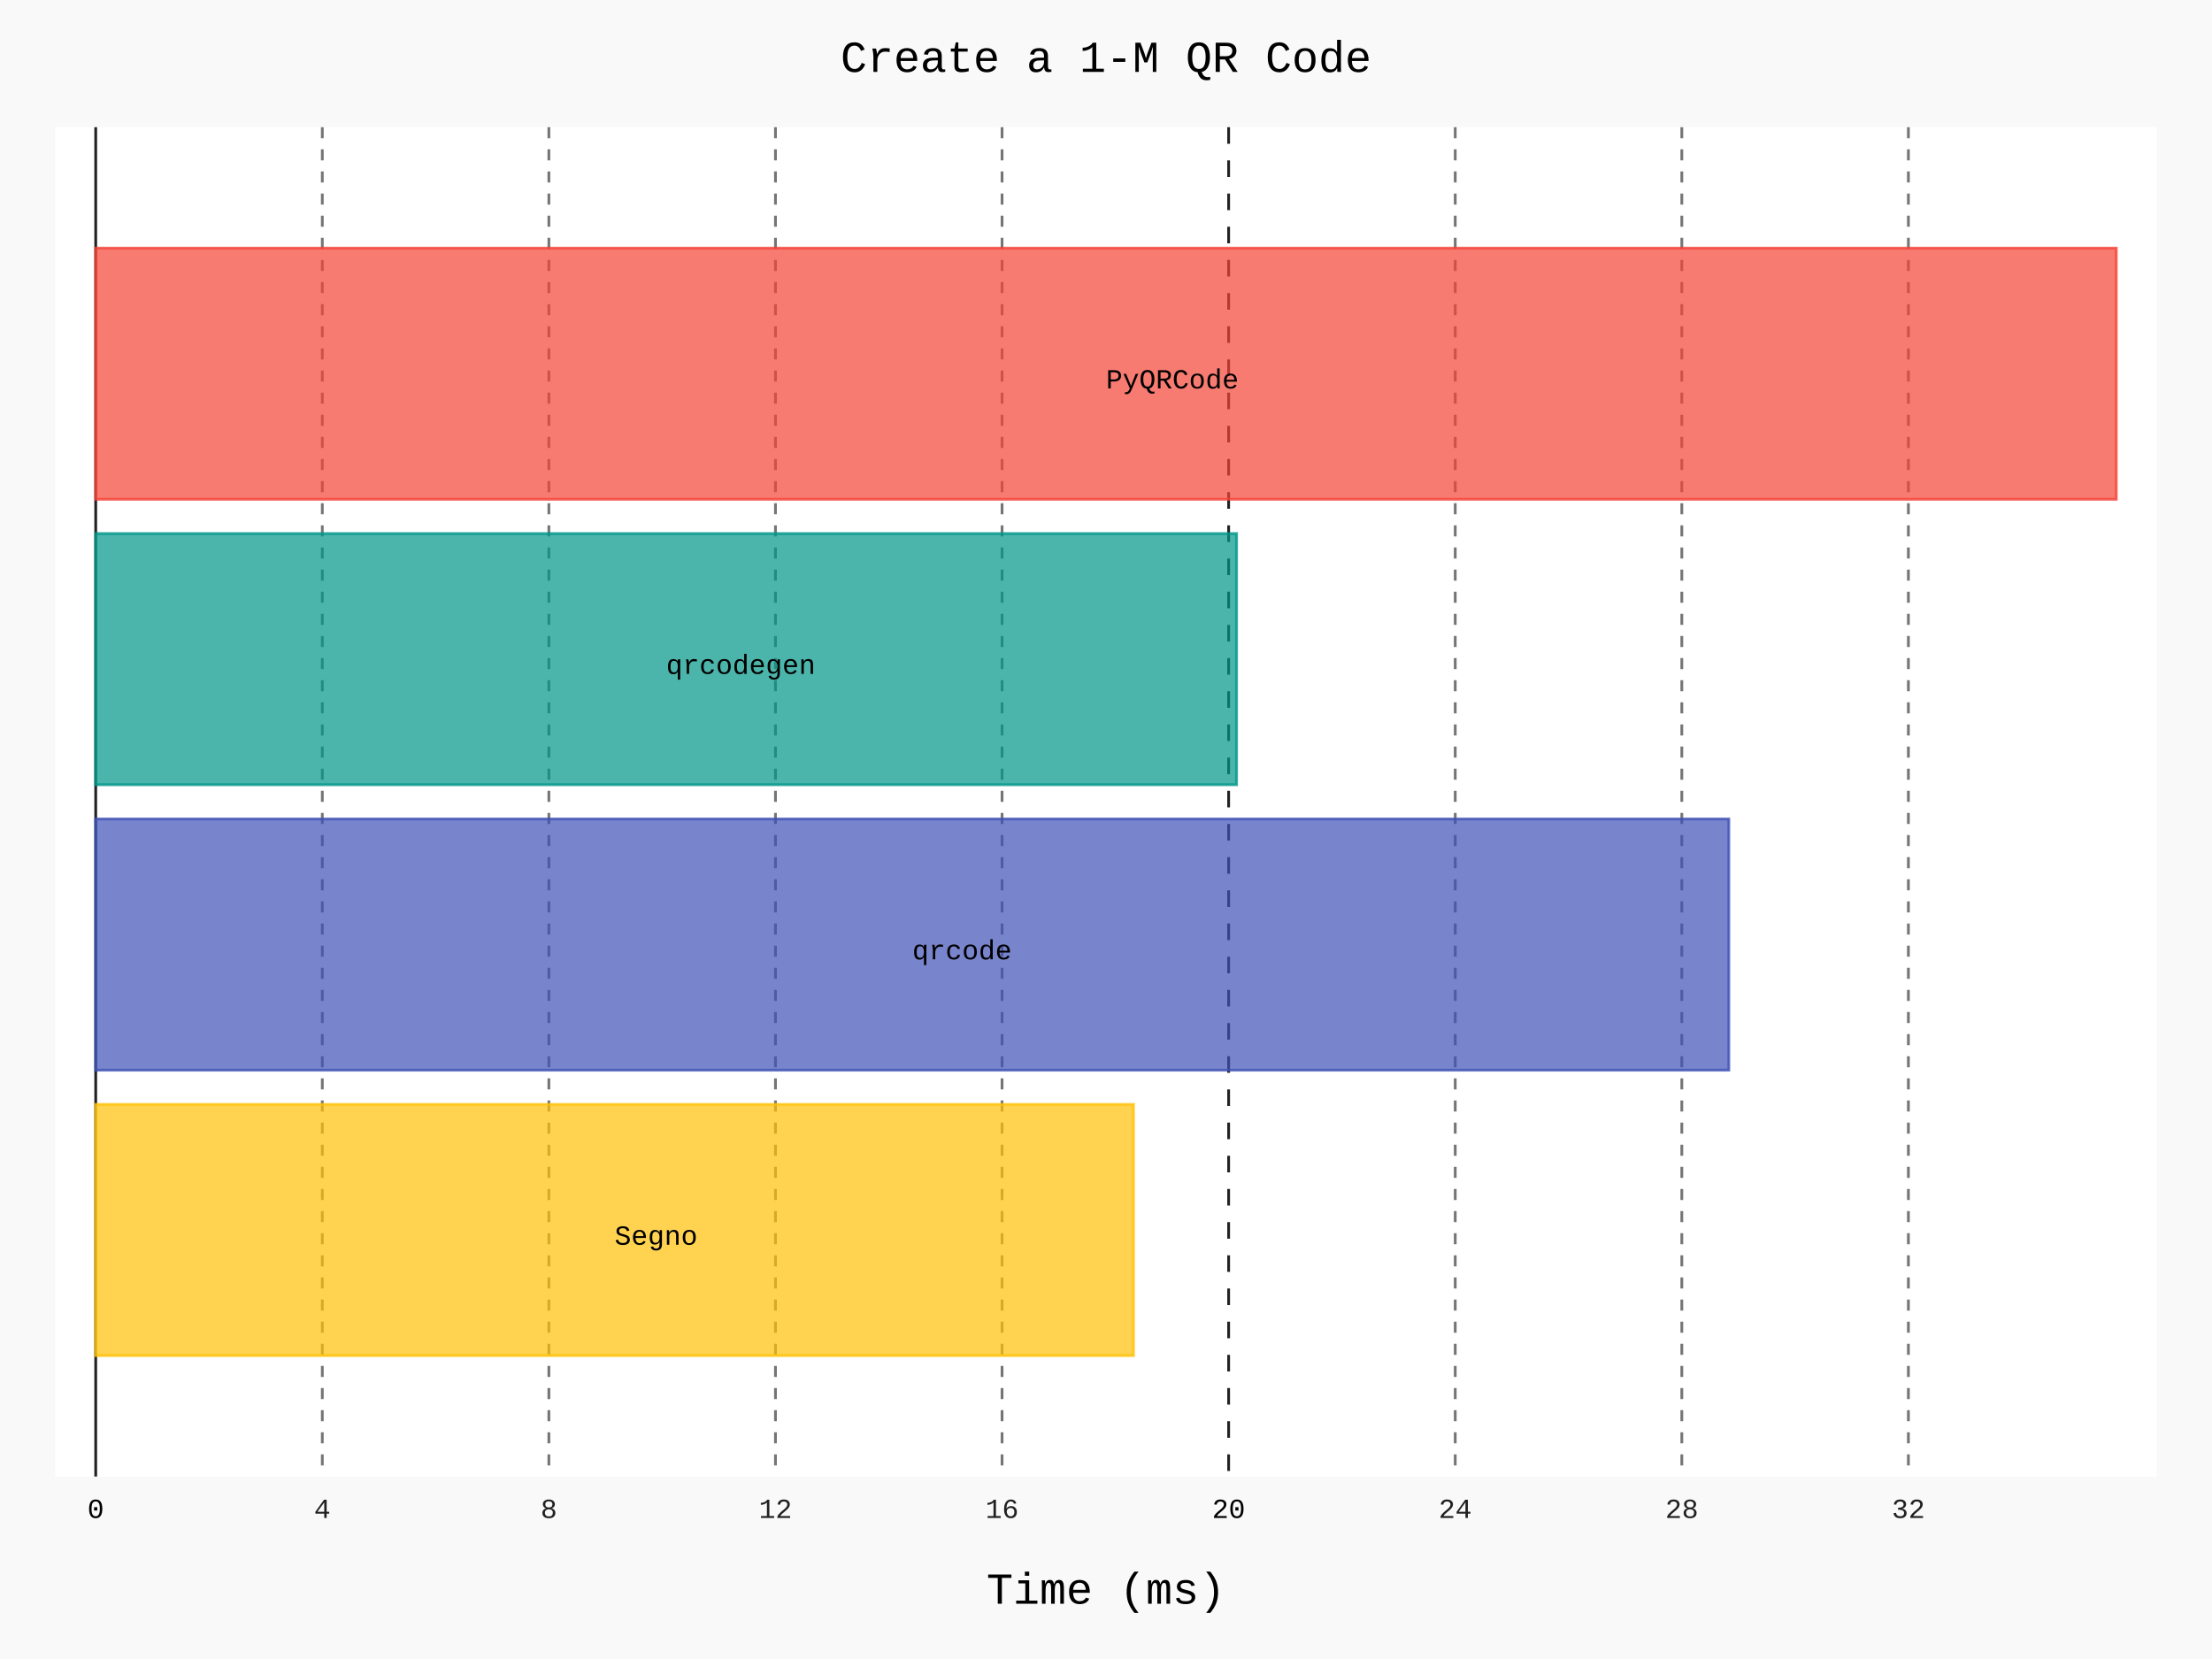
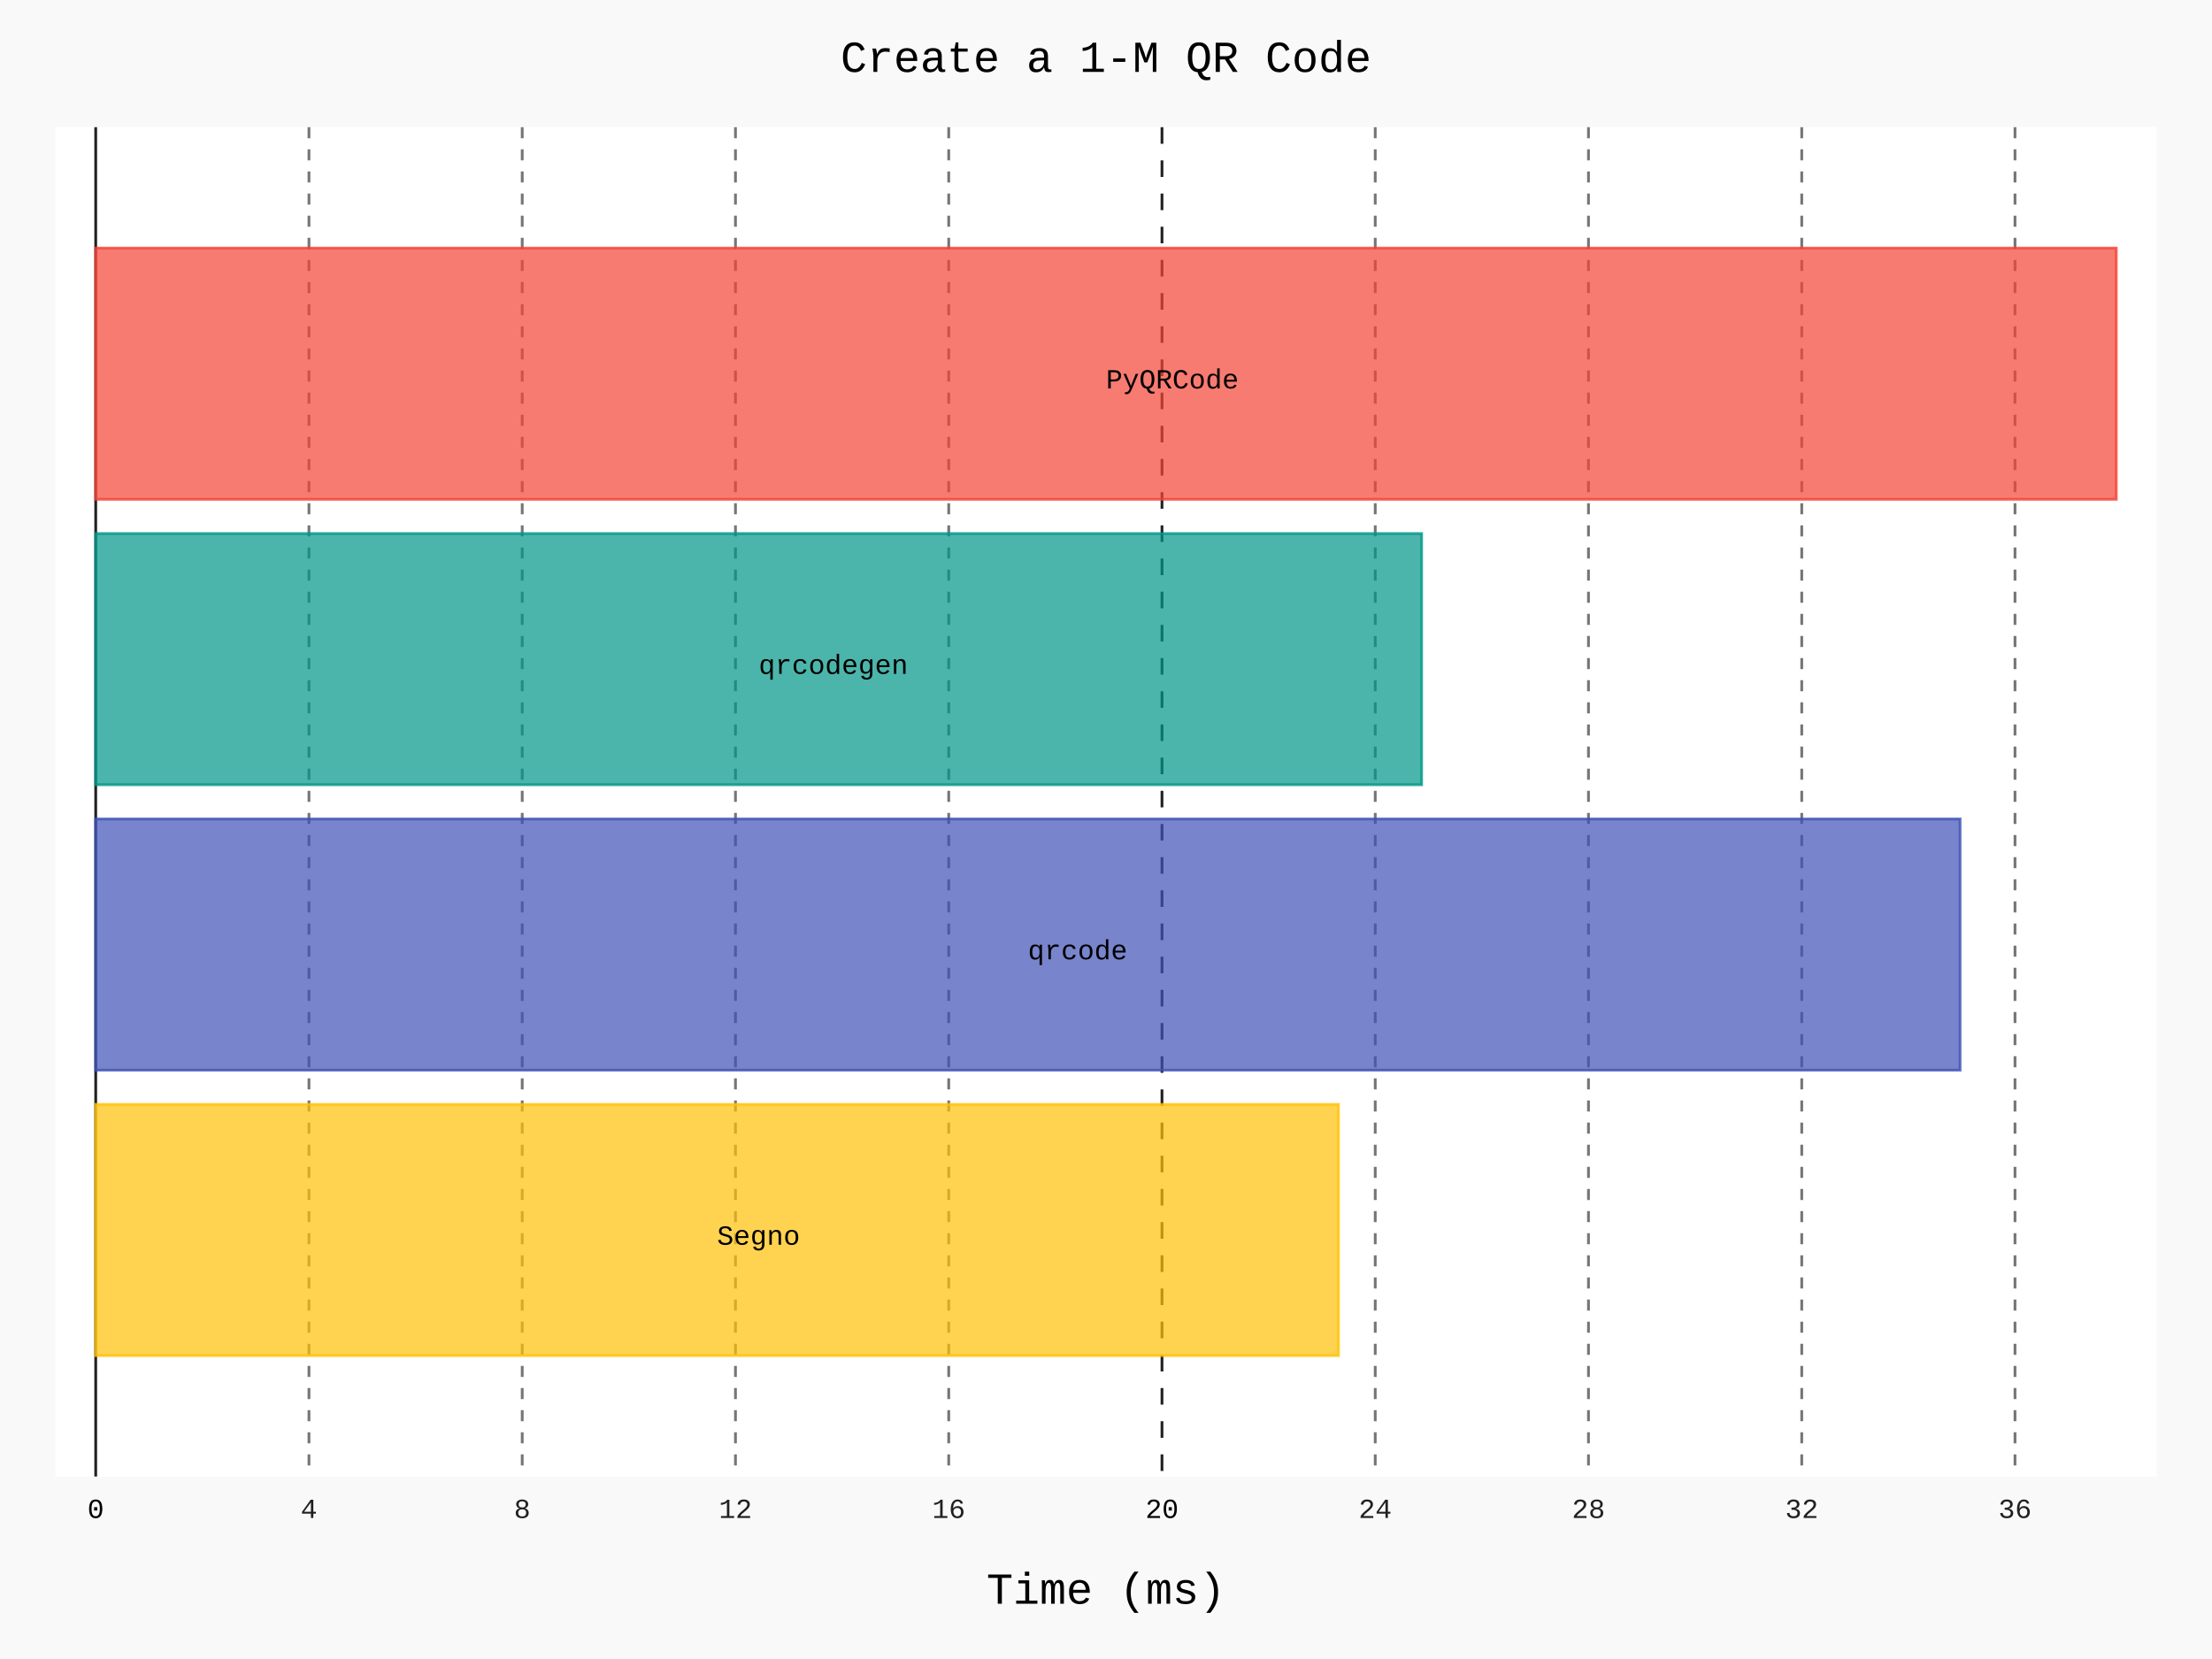
- <svg xmlns="http://www.w3.org/2000/svg" id="chart-17ce898f-5119-4cd1-a8d6-bddfa44da834" class="pygal-chart" viewBox="0 0 800 600">
+ <svg xmlns="http://www.w3.org/2000/svg" id="chart-4c2a6b83-2c9f-46af-b965-ae0b37baf10b" class="pygal-chart" viewBox="0 0 800 600">
  <defs>
-     <style type="text/css">#chart-17ce898f-5119-4cd1-a8d6-bddfa44da834{-webkit-user-select:none;-webkit-font-smoothing:antialiased;font-family:Consolas,"Liberation Mono",Menlo,Courier,monospace}#chart-17ce898f-5119-4cd1-a8d6-bddfa44da834 .title{font-family:Consolas,"Liberation Mono",Menlo,Courier,monospace;font-size:16px}#chart-17ce898f-5119-4cd1-a8d6-bddfa44da834 .legends .legend text{font-family:Consolas,"Liberation Mono",Menlo,Courier,monospace;font-size:14px}#chart-17ce898f-5119-4cd1-a8d6-bddfa44da834 .axis text{font-family:Consolas,"Liberation Mono",Menlo,Courier,monospace;font-size:10px}#chart-17ce898f-5119-4cd1-a8d6-bddfa44da834 .axis text.major{font-family:Consolas,"Liberation Mono",Menlo,Courier,monospace;font-size:10px}#chart-17ce898f-5119-4cd1-a8d6-bddfa44da834 .text-overlay text.value{font-family:Consolas,"Liberation Mono",Menlo,Courier,monospace;font-size:16px}#chart-17ce898f-5119-4cd1-a8d6-bddfa44da834 .text-overlay text.label{font-family:Consolas,"Liberation Mono",Menlo,Courier,monospace;font-size:10px}#chart-17ce898f-5119-4cd1-a8d6-bddfa44da834 .tooltip{font-family:Consolas,"Liberation Mono",Menlo,Courier,monospace;font-size:14px}#chart-17ce898f-5119-4cd1-a8d6-bddfa44da834 text.no_data{font-family:Consolas,"Liberation Mono",Menlo,Courier,monospace;font-size:64px}
- #chart-17ce898f-5119-4cd1-a8d6-bddfa44da834{background-color:rgba(249,249,249,1)}#chart-17ce898f-5119-4cd1-a8d6-bddfa44da834 path,#chart-17ce898f-5119-4cd1-a8d6-bddfa44da834 line,#chart-17ce898f-5119-4cd1-a8d6-bddfa44da834 rect,#chart-17ce898f-5119-4cd1-a8d6-bddfa44da834 circle{-webkit-transition:150ms;-moz-transition:150ms;transition:150ms}#chart-17ce898f-5119-4cd1-a8d6-bddfa44da834 .graph &gt; .background{fill:rgba(249,249,249,1)}#chart-17ce898f-5119-4cd1-a8d6-bddfa44da834 .plot &gt; .background{fill:rgba(255,255,255,1)}#chart-17ce898f-5119-4cd1-a8d6-bddfa44da834 .graph{fill:rgba(0,0,0,.87)}#chart-17ce898f-5119-4cd1-a8d6-bddfa44da834 text.no_data{fill:rgba(0,0,0,1)}#chart-17ce898f-5119-4cd1-a8d6-bddfa44da834 .title{fill:rgba(0,0,0,1)}#chart-17ce898f-5119-4cd1-a8d6-bddfa44da834 .legends .legend text{fill:rgba(0,0,0,.87)}#chart-17ce898f-5119-4cd1-a8d6-bddfa44da834 .legends .legend:hover text{fill:rgba(0,0,0,1)}#chart-17ce898f-5119-4cd1-a8d6-bddfa44da834 .axis .line{stroke:rgba(0,0,0,1)}#chart-17ce898f-5119-4cd1-a8d6-bddfa44da834 .axis .guide.line{stroke:rgba(0,0,0,.54)}#chart-17ce898f-5119-4cd1-a8d6-bddfa44da834 .axis .major.line{stroke:rgba(0,0,0,.87)}#chart-17ce898f-5119-4cd1-a8d6-bddfa44da834 .axis text.major{fill:rgba(0,0,0,1)}#chart-17ce898f-5119-4cd1-a8d6-bddfa44da834 .axis.y .guides:hover .guide.line,#chart-17ce898f-5119-4cd1-a8d6-bddfa44da834 .line-graph .axis.x .guides:hover .guide.line,#chart-17ce898f-5119-4cd1-a8d6-bddfa44da834 .stackedline-graph .axis.x .guides:hover .guide.line,#chart-17ce898f-5119-4cd1-a8d6-bddfa44da834 .xy-graph .axis.x .guides:hover .guide.line{stroke:rgba(0,0,0,1)}#chart-17ce898f-5119-4cd1-a8d6-bddfa44da834 .axis .guides:hover text{fill:rgba(0,0,0,1)}#chart-17ce898f-5119-4cd1-a8d6-bddfa44da834 .reactive{fill-opacity:.7;stroke-opacity:.8}#chart-17ce898f-5119-4cd1-a8d6-bddfa44da834 .ci{stroke:rgba(0,0,0,.87)}#chart-17ce898f-5119-4cd1-a8d6-bddfa44da834 .reactive.active,#chart-17ce898f-5119-4cd1-a8d6-bddfa44da834 .active .reactive{fill-opacity:.8;stroke-opacity:.9;stroke-width:4}#chart-17ce898f-5119-4cd1-a8d6-bddfa44da834 .ci .reactive.active{stroke-width:1.5}#chart-17ce898f-5119-4cd1-a8d6-bddfa44da834 .series text{fill:rgba(0,0,0,1)}#chart-17ce898f-5119-4cd1-a8d6-bddfa44da834 .tooltip rect{fill:rgba(255,255,255,1);stroke:rgba(0,0,0,1);-webkit-transition:opacity 150ms;-moz-transition:opacity 150ms;transition:opacity 150ms}#chart-17ce898f-5119-4cd1-a8d6-bddfa44da834 .tooltip .label{fill:rgba(0,0,0,.87)}#chart-17ce898f-5119-4cd1-a8d6-bddfa44da834 .tooltip .label{fill:rgba(0,0,0,.87)}#chart-17ce898f-5119-4cd1-a8d6-bddfa44da834 .tooltip .legend{font-size:.8em;fill:rgba(0,0,0,.54)}#chart-17ce898f-5119-4cd1-a8d6-bddfa44da834 .tooltip .x_label{font-size:.6em;fill:rgba(0,0,0,1)}#chart-17ce898f-5119-4cd1-a8d6-bddfa44da834 .tooltip .xlink{font-size:.5em;text-decoration:underline}#chart-17ce898f-5119-4cd1-a8d6-bddfa44da834 .tooltip .value{font-size:1.5em}#chart-17ce898f-5119-4cd1-a8d6-bddfa44da834 .bound{font-size:.5em}#chart-17ce898f-5119-4cd1-a8d6-bddfa44da834 .max-value{font-size:.75em;fill:rgba(0,0,0,.54)}#chart-17ce898f-5119-4cd1-a8d6-bddfa44da834 .map-element{fill:rgba(255,255,255,1);stroke:rgba(0,0,0,.54) !important}#chart-17ce898f-5119-4cd1-a8d6-bddfa44da834 .map-element .reactive{fill-opacity:inherit;stroke-opacity:inherit}#chart-17ce898f-5119-4cd1-a8d6-bddfa44da834 .color-0,#chart-17ce898f-5119-4cd1-a8d6-bddfa44da834 .color-0 a:visited{stroke:#F44336;fill:#F44336}#chart-17ce898f-5119-4cd1-a8d6-bddfa44da834 .color-1,#chart-17ce898f-5119-4cd1-a8d6-bddfa44da834 .color-1 a:visited{stroke:#3F51B5;fill:#3F51B5}#chart-17ce898f-5119-4cd1-a8d6-bddfa44da834 .color-2,#chart-17ce898f-5119-4cd1-a8d6-bddfa44da834 .color-2 a:visited{stroke:#009688;fill:#009688}#chart-17ce898f-5119-4cd1-a8d6-bddfa44da834 .color-3,#chart-17ce898f-5119-4cd1-a8d6-bddfa44da834 .color-3 a:visited{stroke:#FFC107;fill:#FFC107}#chart-17ce898f-5119-4cd1-a8d6-bddfa44da834 .text-overlay .color-0 text{fill:black}#chart-17ce898f-5119-4cd1-a8d6-bddfa44da834 .text-overlay .color-1 text{fill:black}#chart-17ce898f-5119-4cd1-a8d6-bddfa44da834 .text-overlay .color-2 text{fill:black}#chart-17ce898f-5119-4cd1-a8d6-bddfa44da834 .text-overlay .color-3 text{fill:black}
- #chart-17ce898f-5119-4cd1-a8d6-bddfa44da834 text.no_data{text-anchor:middle}#chart-17ce898f-5119-4cd1-a8d6-bddfa44da834 .guide.line{fill:none}#chart-17ce898f-5119-4cd1-a8d6-bddfa44da834 .centered{text-anchor:middle}#chart-17ce898f-5119-4cd1-a8d6-bddfa44da834 .title{text-anchor:middle}#chart-17ce898f-5119-4cd1-a8d6-bddfa44da834 .legends .legend text{fill-opacity:1}#chart-17ce898f-5119-4cd1-a8d6-bddfa44da834 .axis.x text{text-anchor:middle}#chart-17ce898f-5119-4cd1-a8d6-bddfa44da834 .axis.x:not(.web) text[transform]{text-anchor:start}#chart-17ce898f-5119-4cd1-a8d6-bddfa44da834 .axis.x:not(.web) text[transform].backwards{text-anchor:end}#chart-17ce898f-5119-4cd1-a8d6-bddfa44da834 .axis.y text{text-anchor:end}#chart-17ce898f-5119-4cd1-a8d6-bddfa44da834 .axis.y text[transform].backwards{text-anchor:start}#chart-17ce898f-5119-4cd1-a8d6-bddfa44da834 .axis.y2 text{text-anchor:start}#chart-17ce898f-5119-4cd1-a8d6-bddfa44da834 .axis.y2 text[transform].backwards{text-anchor:end}#chart-17ce898f-5119-4cd1-a8d6-bddfa44da834 .axis .guide.line{stroke-dasharray:4,4}#chart-17ce898f-5119-4cd1-a8d6-bddfa44da834 .axis .major.guide.line{stroke-dasharray:6,6}#chart-17ce898f-5119-4cd1-a8d6-bddfa44da834 .horizontal .axis.y .guide.line,#chart-17ce898f-5119-4cd1-a8d6-bddfa44da834 .horizontal .axis.y2 .guide.line,#chart-17ce898f-5119-4cd1-a8d6-bddfa44da834 .vertical .axis.x .guide.line{opacity:0}#chart-17ce898f-5119-4cd1-a8d6-bddfa44da834 .horizontal .axis.always_show .guide.line,#chart-17ce898f-5119-4cd1-a8d6-bddfa44da834 .vertical .axis.always_show .guide.line{opacity:1 !important}#chart-17ce898f-5119-4cd1-a8d6-bddfa44da834 .axis.y .guides:hover .guide.line,#chart-17ce898f-5119-4cd1-a8d6-bddfa44da834 .axis.y2 .guides:hover .guide.line,#chart-17ce898f-5119-4cd1-a8d6-bddfa44da834 .axis.x .guides:hover .guide.line{opacity:1}#chart-17ce898f-5119-4cd1-a8d6-bddfa44da834 .axis .guides:hover text{opacity:1}#chart-17ce898f-5119-4cd1-a8d6-bddfa44da834 .nofill{fill:none}#chart-17ce898f-5119-4cd1-a8d6-bddfa44da834 .subtle-fill{fill-opacity:.2}#chart-17ce898f-5119-4cd1-a8d6-bddfa44da834 .dot{stroke-width:1px;fill-opacity:1}#chart-17ce898f-5119-4cd1-a8d6-bddfa44da834 .dot.active{stroke-width:5px}#chart-17ce898f-5119-4cd1-a8d6-bddfa44da834 .dot.negative{fill:transparent}#chart-17ce898f-5119-4cd1-a8d6-bddfa44da834 text,#chart-17ce898f-5119-4cd1-a8d6-bddfa44da834 tspan{stroke:none !important}#chart-17ce898f-5119-4cd1-a8d6-bddfa44da834 .series text.active{opacity:1}#chart-17ce898f-5119-4cd1-a8d6-bddfa44da834 .tooltip rect{fill-opacity:.95;stroke-width:.5}#chart-17ce898f-5119-4cd1-a8d6-bddfa44da834 .tooltip text{fill-opacity:1}#chart-17ce898f-5119-4cd1-a8d6-bddfa44da834 .showable{visibility:hidden}#chart-17ce898f-5119-4cd1-a8d6-bddfa44da834 .showable.shown{visibility:visible}#chart-17ce898f-5119-4cd1-a8d6-bddfa44da834 .gauge-background{fill:rgba(229,229,229,1);stroke:none}#chart-17ce898f-5119-4cd1-a8d6-bddfa44da834 .bg-lines{stroke:rgba(249,249,249,1);stroke-width:2px}</style>
+     <style type="text/css">#chart-4c2a6b83-2c9f-46af-b965-ae0b37baf10b{-webkit-user-select:none;-webkit-font-smoothing:antialiased;font-family:Consolas,"Liberation Mono",Menlo,Courier,monospace}#chart-4c2a6b83-2c9f-46af-b965-ae0b37baf10b .title{font-family:Consolas,"Liberation Mono",Menlo,Courier,monospace;font-size:16px}#chart-4c2a6b83-2c9f-46af-b965-ae0b37baf10b .legends .legend text{font-family:Consolas,"Liberation Mono",Menlo,Courier,monospace;font-size:14px}#chart-4c2a6b83-2c9f-46af-b965-ae0b37baf10b .axis text{font-family:Consolas,"Liberation Mono",Menlo,Courier,monospace;font-size:10px}#chart-4c2a6b83-2c9f-46af-b965-ae0b37baf10b .axis text.major{font-family:Consolas,"Liberation Mono",Menlo,Courier,monospace;font-size:10px}#chart-4c2a6b83-2c9f-46af-b965-ae0b37baf10b .text-overlay text.value{font-family:Consolas,"Liberation Mono",Menlo,Courier,monospace;font-size:16px}#chart-4c2a6b83-2c9f-46af-b965-ae0b37baf10b .text-overlay text.label{font-family:Consolas,"Liberation Mono",Menlo,Courier,monospace;font-size:10px}#chart-4c2a6b83-2c9f-46af-b965-ae0b37baf10b .tooltip{font-family:Consolas,"Liberation Mono",Menlo,Courier,monospace;font-size:14px}#chart-4c2a6b83-2c9f-46af-b965-ae0b37baf10b text.no_data{font-family:Consolas,"Liberation Mono",Menlo,Courier,monospace;font-size:64px}
+ #chart-4c2a6b83-2c9f-46af-b965-ae0b37baf10b{background-color:rgba(249,249,249,1)}#chart-4c2a6b83-2c9f-46af-b965-ae0b37baf10b path,#chart-4c2a6b83-2c9f-46af-b965-ae0b37baf10b line,#chart-4c2a6b83-2c9f-46af-b965-ae0b37baf10b rect,#chart-4c2a6b83-2c9f-46af-b965-ae0b37baf10b circle{-webkit-transition:150ms;-moz-transition:150ms;transition:150ms}#chart-4c2a6b83-2c9f-46af-b965-ae0b37baf10b .graph &gt; .background{fill:rgba(249,249,249,1)}#chart-4c2a6b83-2c9f-46af-b965-ae0b37baf10b .plot &gt; .background{fill:rgba(255,255,255,1)}#chart-4c2a6b83-2c9f-46af-b965-ae0b37baf10b .graph{fill:rgba(0,0,0,.87)}#chart-4c2a6b83-2c9f-46af-b965-ae0b37baf10b text.no_data{fill:rgba(0,0,0,1)}#chart-4c2a6b83-2c9f-46af-b965-ae0b37baf10b .title{fill:rgba(0,0,0,1)}#chart-4c2a6b83-2c9f-46af-b965-ae0b37baf10b .legends .legend text{fill:rgba(0,0,0,.87)}#chart-4c2a6b83-2c9f-46af-b965-ae0b37baf10b .legends .legend:hover text{fill:rgba(0,0,0,1)}#chart-4c2a6b83-2c9f-46af-b965-ae0b37baf10b .axis .line{stroke:rgba(0,0,0,1)}#chart-4c2a6b83-2c9f-46af-b965-ae0b37baf10b .axis .guide.line{stroke:rgba(0,0,0,.54)}#chart-4c2a6b83-2c9f-46af-b965-ae0b37baf10b .axis .major.line{stroke:rgba(0,0,0,.87)}#chart-4c2a6b83-2c9f-46af-b965-ae0b37baf10b .axis text.major{fill:rgba(0,0,0,1)}#chart-4c2a6b83-2c9f-46af-b965-ae0b37baf10b .axis.y .guides:hover .guide.line,#chart-4c2a6b83-2c9f-46af-b965-ae0b37baf10b .line-graph .axis.x .guides:hover .guide.line,#chart-4c2a6b83-2c9f-46af-b965-ae0b37baf10b .stackedline-graph .axis.x .guides:hover .guide.line,#chart-4c2a6b83-2c9f-46af-b965-ae0b37baf10b .xy-graph .axis.x .guides:hover .guide.line{stroke:rgba(0,0,0,1)}#chart-4c2a6b83-2c9f-46af-b965-ae0b37baf10b .axis .guides:hover text{fill:rgba(0,0,0,1)}#chart-4c2a6b83-2c9f-46af-b965-ae0b37baf10b .reactive{fill-opacity:.7;stroke-opacity:.8}#chart-4c2a6b83-2c9f-46af-b965-ae0b37baf10b .ci{stroke:rgba(0,0,0,.87)}#chart-4c2a6b83-2c9f-46af-b965-ae0b37baf10b .reactive.active,#chart-4c2a6b83-2c9f-46af-b965-ae0b37baf10b .active .reactive{fill-opacity:.8;stroke-opacity:.9;stroke-width:4}#chart-4c2a6b83-2c9f-46af-b965-ae0b37baf10b .ci .reactive.active{stroke-width:1.5}#chart-4c2a6b83-2c9f-46af-b965-ae0b37baf10b .series text{fill:rgba(0,0,0,1)}#chart-4c2a6b83-2c9f-46af-b965-ae0b37baf10b .tooltip rect{fill:rgba(255,255,255,1);stroke:rgba(0,0,0,1);-webkit-transition:opacity 150ms;-moz-transition:opacity 150ms;transition:opacity 150ms}#chart-4c2a6b83-2c9f-46af-b965-ae0b37baf10b .tooltip .label{fill:rgba(0,0,0,.87)}#chart-4c2a6b83-2c9f-46af-b965-ae0b37baf10b .tooltip .label{fill:rgba(0,0,0,.87)}#chart-4c2a6b83-2c9f-46af-b965-ae0b37baf10b .tooltip .legend{font-size:.8em;fill:rgba(0,0,0,.54)}#chart-4c2a6b83-2c9f-46af-b965-ae0b37baf10b .tooltip .x_label{font-size:.6em;fill:rgba(0,0,0,1)}#chart-4c2a6b83-2c9f-46af-b965-ae0b37baf10b .tooltip .xlink{font-size:.5em;text-decoration:underline}#chart-4c2a6b83-2c9f-46af-b965-ae0b37baf10b .tooltip .value{font-size:1.5em}#chart-4c2a6b83-2c9f-46af-b965-ae0b37baf10b .bound{font-size:.5em}#chart-4c2a6b83-2c9f-46af-b965-ae0b37baf10b .max-value{font-size:.75em;fill:rgba(0,0,0,.54)}#chart-4c2a6b83-2c9f-46af-b965-ae0b37baf10b .map-element{fill:rgba(255,255,255,1);stroke:rgba(0,0,0,.54) !important}#chart-4c2a6b83-2c9f-46af-b965-ae0b37baf10b .map-element .reactive{fill-opacity:inherit;stroke-opacity:inherit}#chart-4c2a6b83-2c9f-46af-b965-ae0b37baf10b .color-0,#chart-4c2a6b83-2c9f-46af-b965-ae0b37baf10b .color-0 a:visited{stroke:#F44336;fill:#F44336}#chart-4c2a6b83-2c9f-46af-b965-ae0b37baf10b .color-1,#chart-4c2a6b83-2c9f-46af-b965-ae0b37baf10b .color-1 a:visited{stroke:#3F51B5;fill:#3F51B5}#chart-4c2a6b83-2c9f-46af-b965-ae0b37baf10b .color-2,#chart-4c2a6b83-2c9f-46af-b965-ae0b37baf10b .color-2 a:visited{stroke:#009688;fill:#009688}#chart-4c2a6b83-2c9f-46af-b965-ae0b37baf10b .color-3,#chart-4c2a6b83-2c9f-46af-b965-ae0b37baf10b .color-3 a:visited{stroke:#FFC107;fill:#FFC107}#chart-4c2a6b83-2c9f-46af-b965-ae0b37baf10b .text-overlay .color-0 text{fill:black}#chart-4c2a6b83-2c9f-46af-b965-ae0b37baf10b .text-overlay .color-1 text{fill:black}#chart-4c2a6b83-2c9f-46af-b965-ae0b37baf10b .text-overlay .color-2 text{fill:black}#chart-4c2a6b83-2c9f-46af-b965-ae0b37baf10b .text-overlay .color-3 text{fill:black}
+ #chart-4c2a6b83-2c9f-46af-b965-ae0b37baf10b text.no_data{text-anchor:middle}#chart-4c2a6b83-2c9f-46af-b965-ae0b37baf10b .guide.line{fill:none}#chart-4c2a6b83-2c9f-46af-b965-ae0b37baf10b .centered{text-anchor:middle}#chart-4c2a6b83-2c9f-46af-b965-ae0b37baf10b .title{text-anchor:middle}#chart-4c2a6b83-2c9f-46af-b965-ae0b37baf10b .legends .legend text{fill-opacity:1}#chart-4c2a6b83-2c9f-46af-b965-ae0b37baf10b .axis.x text{text-anchor:middle}#chart-4c2a6b83-2c9f-46af-b965-ae0b37baf10b .axis.x:not(.web) text[transform]{text-anchor:start}#chart-4c2a6b83-2c9f-46af-b965-ae0b37baf10b .axis.x:not(.web) text[transform].backwards{text-anchor:end}#chart-4c2a6b83-2c9f-46af-b965-ae0b37baf10b .axis.y text{text-anchor:end}#chart-4c2a6b83-2c9f-46af-b965-ae0b37baf10b .axis.y text[transform].backwards{text-anchor:start}#chart-4c2a6b83-2c9f-46af-b965-ae0b37baf10b .axis.y2 text{text-anchor:start}#chart-4c2a6b83-2c9f-46af-b965-ae0b37baf10b .axis.y2 text[transform].backwards{text-anchor:end}#chart-4c2a6b83-2c9f-46af-b965-ae0b37baf10b .axis .guide.line{stroke-dasharray:4,4}#chart-4c2a6b83-2c9f-46af-b965-ae0b37baf10b .axis .major.guide.line{stroke-dasharray:6,6}#chart-4c2a6b83-2c9f-46af-b965-ae0b37baf10b .horizontal .axis.y .guide.line,#chart-4c2a6b83-2c9f-46af-b965-ae0b37baf10b .horizontal .axis.y2 .guide.line,#chart-4c2a6b83-2c9f-46af-b965-ae0b37baf10b .vertical .axis.x .guide.line{opacity:0}#chart-4c2a6b83-2c9f-46af-b965-ae0b37baf10b .horizontal .axis.always_show .guide.line,#chart-4c2a6b83-2c9f-46af-b965-ae0b37baf10b .vertical .axis.always_show .guide.line{opacity:1 !important}#chart-4c2a6b83-2c9f-46af-b965-ae0b37baf10b .axis.y .guides:hover .guide.line,#chart-4c2a6b83-2c9f-46af-b965-ae0b37baf10b .axis.y2 .guides:hover .guide.line,#chart-4c2a6b83-2c9f-46af-b965-ae0b37baf10b .axis.x .guides:hover .guide.line{opacity:1}#chart-4c2a6b83-2c9f-46af-b965-ae0b37baf10b .axis .guides:hover text{opacity:1}#chart-4c2a6b83-2c9f-46af-b965-ae0b37baf10b .nofill{fill:none}#chart-4c2a6b83-2c9f-46af-b965-ae0b37baf10b .subtle-fill{fill-opacity:.2}#chart-4c2a6b83-2c9f-46af-b965-ae0b37baf10b .dot{stroke-width:1px;fill-opacity:1}#chart-4c2a6b83-2c9f-46af-b965-ae0b37baf10b .dot.active{stroke-width:5px}#chart-4c2a6b83-2c9f-46af-b965-ae0b37baf10b .dot.negative{fill:transparent}#chart-4c2a6b83-2c9f-46af-b965-ae0b37baf10b text,#chart-4c2a6b83-2c9f-46af-b965-ae0b37baf10b tspan{stroke:none !important}#chart-4c2a6b83-2c9f-46af-b965-ae0b37baf10b .series text.active{opacity:1}#chart-4c2a6b83-2c9f-46af-b965-ae0b37baf10b .tooltip rect{fill-opacity:.95;stroke-width:.5}#chart-4c2a6b83-2c9f-46af-b965-ae0b37baf10b .tooltip text{fill-opacity:1}#chart-4c2a6b83-2c9f-46af-b965-ae0b37baf10b .showable{visibility:hidden}#chart-4c2a6b83-2c9f-46af-b965-ae0b37baf10b .showable.shown{visibility:visible}#chart-4c2a6b83-2c9f-46af-b965-ae0b37baf10b .gauge-background{fill:rgba(229,229,229,1);stroke:none}#chart-4c2a6b83-2c9f-46af-b965-ae0b37baf10b .bg-lines{stroke:rgba(249,249,249,1);stroke-width:2px}</style>
  </defs>
  <g class="graph horizontalbar-graph horizontal">
    <rect class="background" height="600" width="800" x="0" y="0" />
    <g class="plot" transform="translate(20, 46)">
      <rect class="background" height="488" width="760" x="0" y="0" />
      <g class="axis x">
        <g class="guides">
          <path class="axis major line" d="M14.615 0 v488" />
          <text class="major" x="14.615" y="503.0">0</text>
        </g>
        <g class="guides">
-           <path class="guide line" d="M96.563 0 v488" />
-           <text class="" x="96.563" y="503.0">4</text>
+           <path class="guide line" d="M91.741 0 v488" />
+           <text class="" x="91.741" y="503.0">4</text>
        </g>
        <g class="guides">
-           <path class="guide line" d="M178.511 0 v488" />
-           <text class="" x="178.511" y="503.0">8</text>
+           <path class="guide line" d="M168.867 0 v488" />
+           <text class="" x="168.867" y="503.0">8</text>
        </g>
        <g class="guides">
-           <path class="guide line" d="M260.459 0 v488" />
-           <text class="" x="260.459" y="503.0">12</text>
+           <path class="guide line" d="M245.994 0 v488" />
+           <text class="" x="245.994" y="503.0">12</text>
        </g>
        <g class="guides">
-           <path class="guide line" d="M342.406 0 v488" />
-           <text class="" x="342.406" y="503.0">16</text>
+           <path class="guide line" d="M323.12 0 v488" />
+           <text class="" x="323.12" y="503.0">16</text>
        </g>
        <g class="guides">
-           <path class="major guide line" d="M424.354 0 v488" />
-           <text class="major" x="424.354" y="503.0">20</text>
+           <path class="major guide line" d="M400.246 0 v488" />
+           <text class="major" x="400.246" y="503.0">20</text>
        </g>
        <g class="guides">
-           <path class="guide line" d="M506.302 0 v488" />
-           <text class="" x="506.302" y="503.0">24</text>
+           <path class="guide line" d="M477.372 0 v488" />
+           <text class="" x="477.372" y="503.0">24</text>
        </g>
        <g class="guides">
-           <path class="guide line" d="M588.25 0 v488" />
-           <text class="" x="588.25" y="503.0">28</text>
+           <path class="guide line" d="M554.498 0 v488" />
+           <text class="" x="554.498" y="503.0">28</text>
        </g>
        <g class="guides">
-           <path class="guide line" d="M670.198 0 v488" />
-           <text class="" x="670.198" y="503.0">32</text>
+           <path class="guide line" d="M631.624 0 v488" />
+           <text class="" x="631.624" y="503.0">32</text>
+         </g>
+         <g class="guides">
+           <path class="guide line" d="M708.75 0 v488" />
+           <text class="" x="708.75" y="503.0">36</text>
        </g>
      </g>
      <g class="series serie-3 color-3">
        <g class="bars">
          <g class="bar" style="fill: #FFC107; stroke: #FFC107">
-             <rect class="rect reactive tooltip-trigger" height="90.843" rx="0" ry="0" width="375.321" x="14.615" y="353.425" />
+             <rect class="rect reactive tooltip-trigger" height="90.843" rx="0" ry="0" width="449.452" x="14.615" y="353.425" />
          </g>
        </g>
      </g>
      <g class="series serie-2 color-2">
        <g class="bars">
          <g class="bar" style="fill: #3F51B5; stroke: #3F51B5">
-             <rect class="rect reactive tooltip-trigger" height="90.843" rx="0" ry="0" width="590.639" x="14.615" y="250.194" />
+             <rect class="rect reactive tooltip-trigger" height="90.843" rx="0" ry="0" width="674.274" x="14.615" y="250.194" />
          </g>
        </g>
      </g>
      <g class="series serie-1 color-1">
        <g class="bars">
          <g class="bar" style="fill: #009688; stroke: #009688">
-             <rect class="rect reactive tooltip-trigger" height="90.843" rx="0" ry="0" width="412.607" x="14.615" y="146.963" />
+             <rect class="rect reactive tooltip-trigger" height="90.843" rx="0" ry="0" width="479.531" x="14.615" y="146.963" />
          </g>
        </g>
      </g>
      <g class="series serie-0 color-0">
        <g class="bars">
          <g class="bar" style="fill: #F44336; stroke: #F44336">
            <rect class="rect reactive tooltip-trigger" height="90.843" rx="0" ry="0" width="730.769" x="14.615" y="43.732" />
          </g>
        </g>
      </g>
    </g>
    <g class="titles">
      <text class="title plot_title" x="400.0" y="26">Create a 1-M QR Code</text>
      <text class="title" x="400.0" y="580">Time (ms)</text>
    </g>
    <g class="plot overlay" transform="translate(20, 46)">
      <g class="series serie-3 color-3" />
      <g class="series serie-2 color-2" />
      <g class="series serie-1 color-1" />
      <g class="series serie-0 color-0" />
    </g>
    <g class="plot text-overlay" transform="translate(20, 46)">
      <g class="series serie-3 color-3">
-         <text class="label" x="202.276" y="404.179">Segno</text>
+         <text class="label" x="239.341" y="404.179">Segno</text>
      </g>
      <g class="series serie-2 color-2">
-         <text class="label" x="309.935" y="300.949">qrcode</text>
+         <text class="label" x="351.753" y="300.949">qrcode</text>
      </g>
      <g class="series serie-1 color-1">
-         <text class="label" x="220.919" y="197.718">qrcodegen</text>
+         <text class="label" x="254.381" y="197.718">qrcodegen</text>
      </g>
      <g class="series serie-0 color-0">
        <text class="label" x="380.0" y="94.487">PyQRCode</text>
      </g>
    </g>
    <g class="plot tooltip-overlay" transform="translate(20, 46)">
      <g class="tooltip" style="opacity: 0" transform="translate(0 0)">
        <rect class="tooltip-box" height="0" rx="0" ry="0" width="0" />
        <g class="text" />
      </g>
    </g>
  </g>
</svg>
